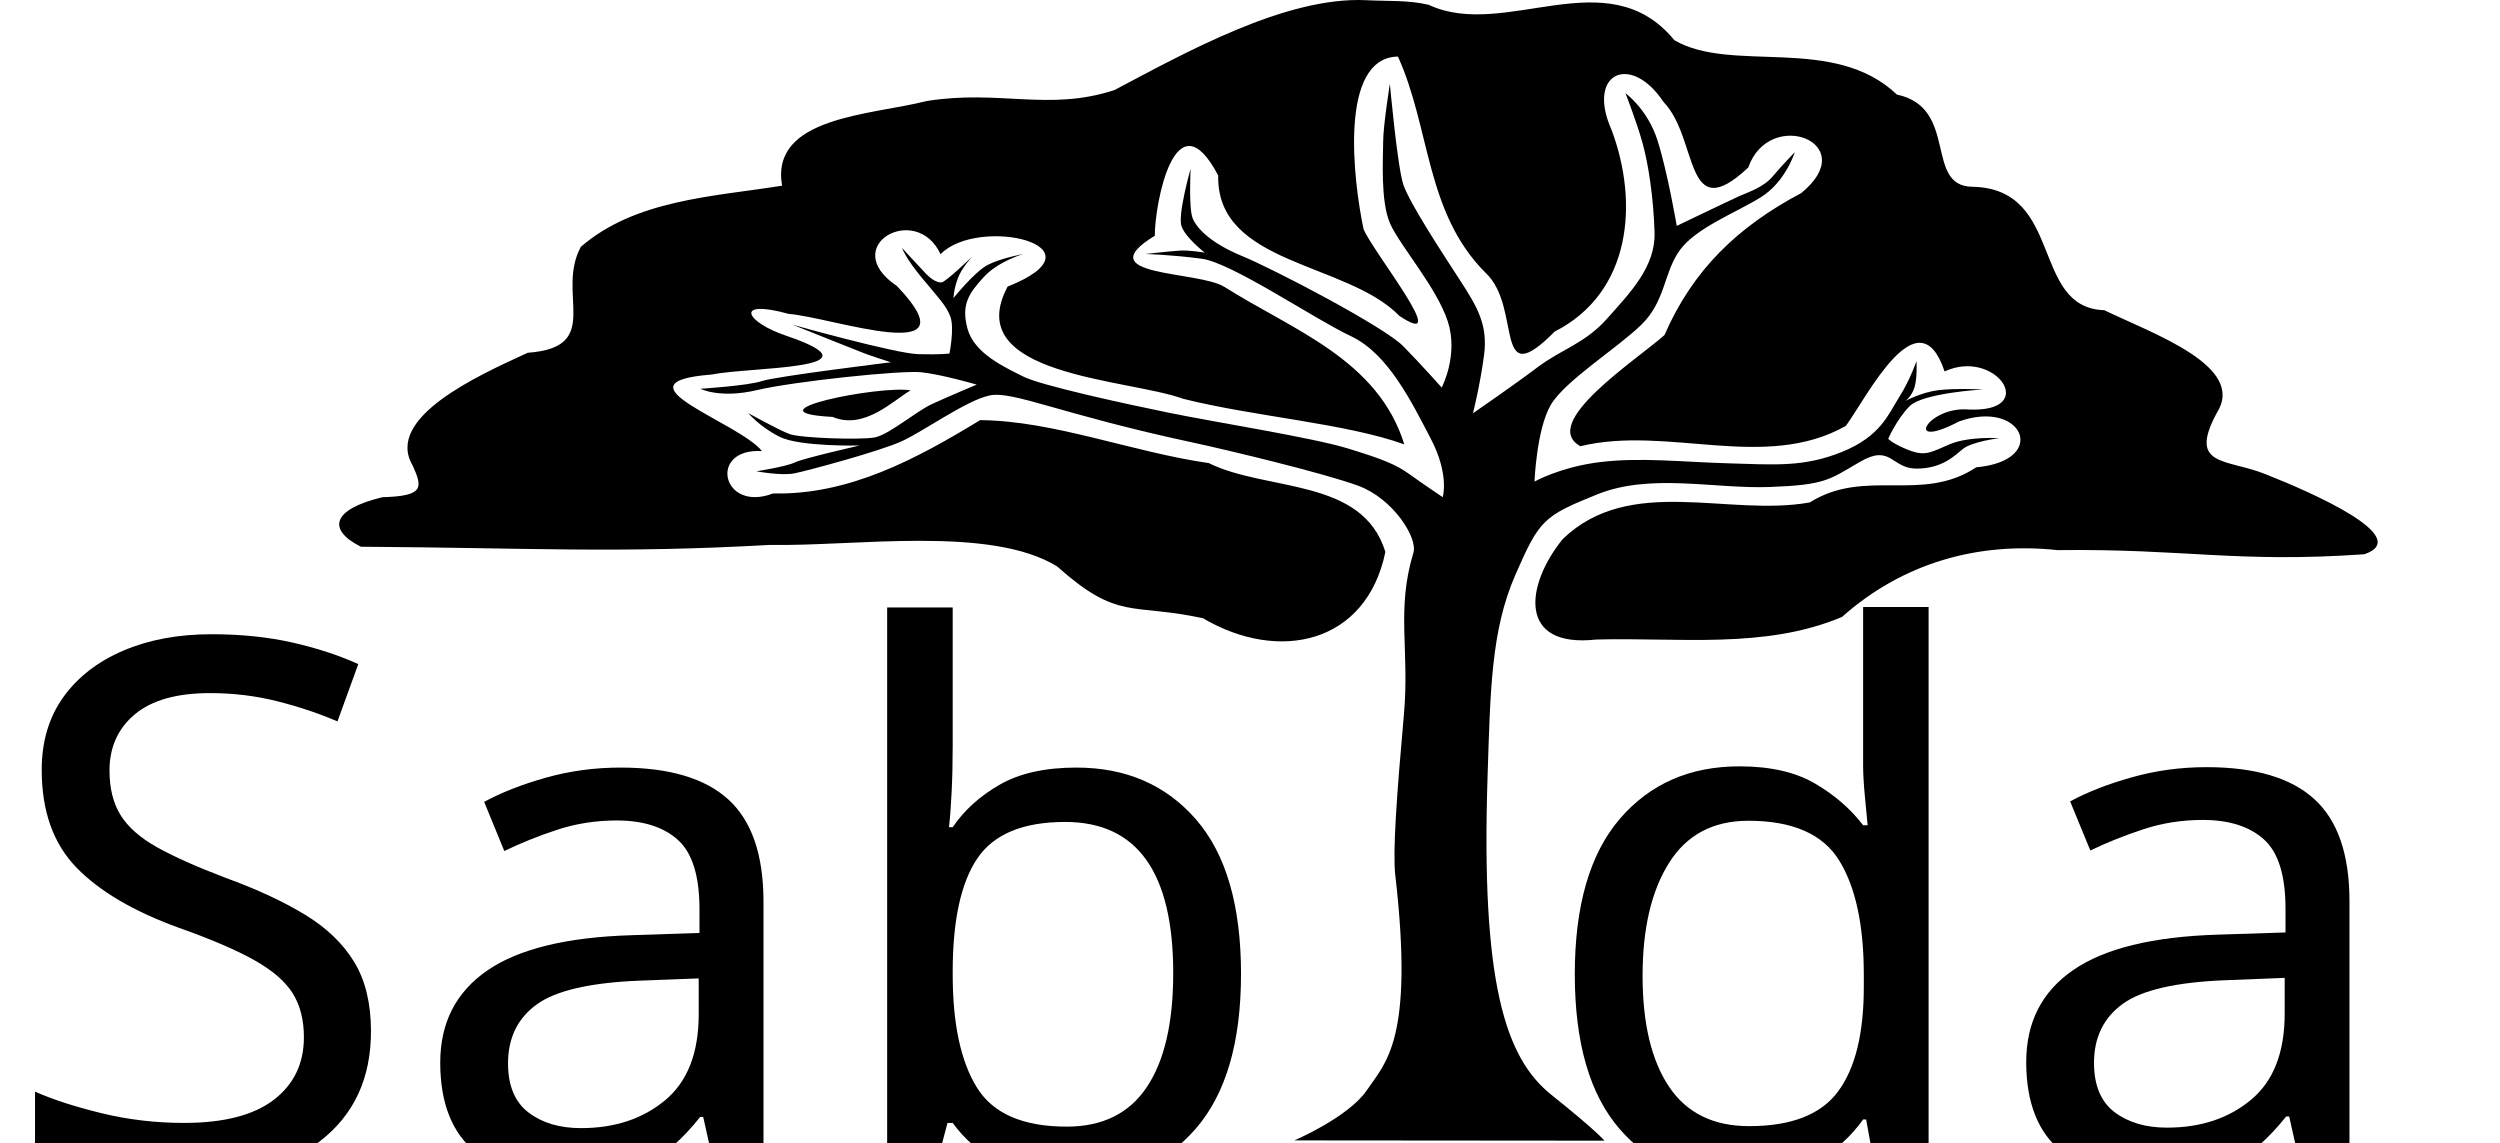
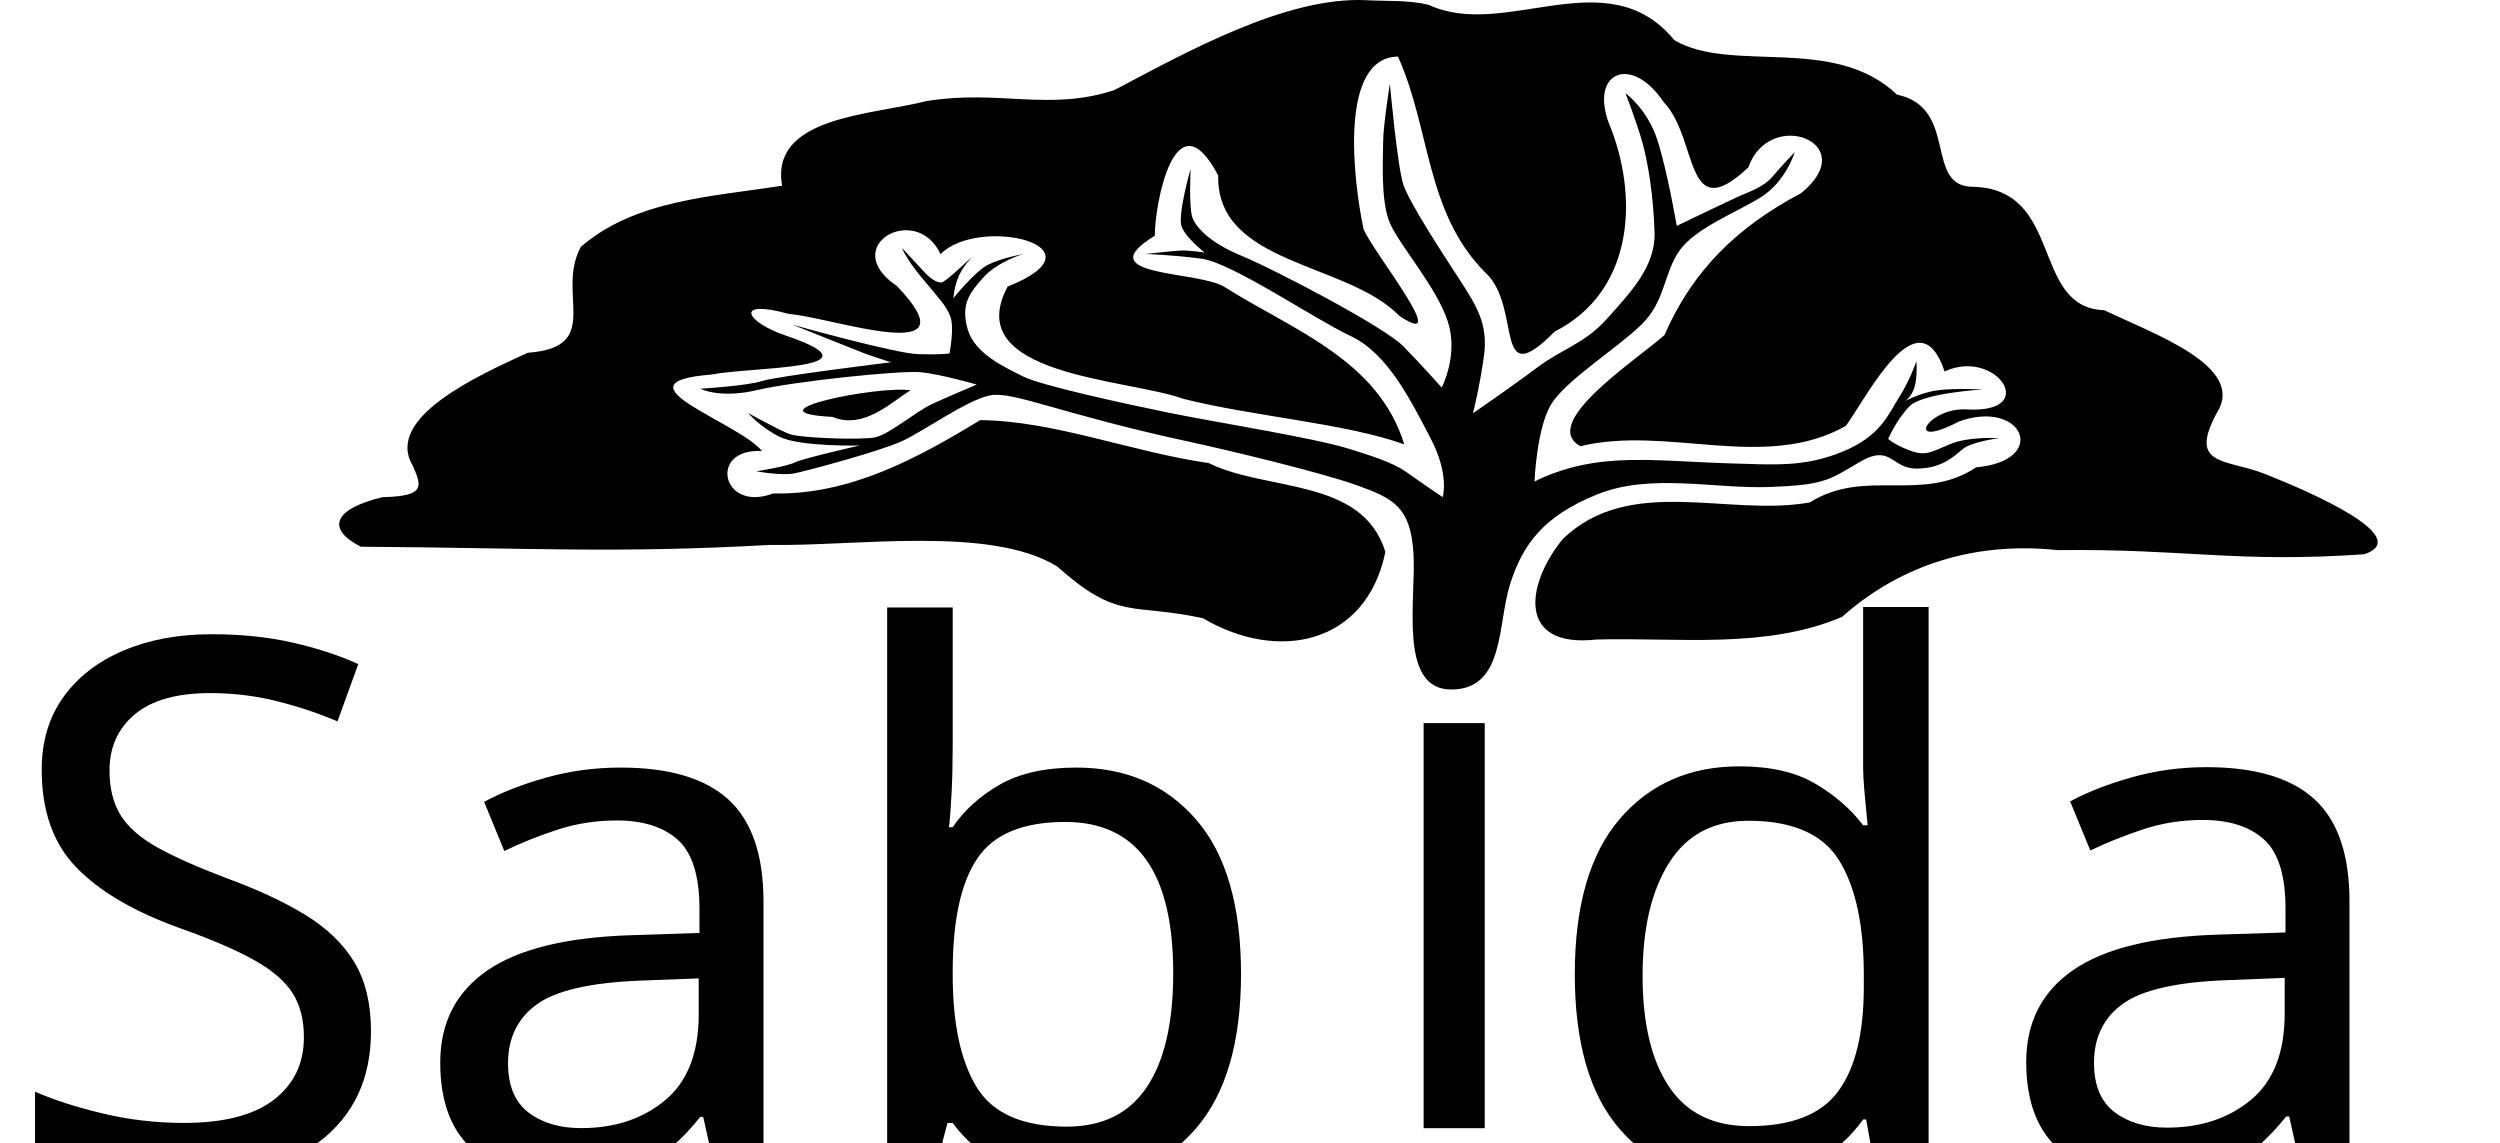
<svg xmlns="http://www.w3.org/2000/svg" width="286.399" height="130.859" viewBox="0 0 286.399 130.859" version="1.1" id="svg1" xml:space="preserve">
  <defs id="defs1" />
+   <g id="layer4" style="display:inline" transform="matrix(0.4014936,0,0,0.4014936,218.868,-42.80356)">
+     <path id="path7" style="display:inline;fill:#000000;fill-opacity:1" d="m -155.312,106.663 c -23.006,-1.085 -51.616,14.988 -71.846,25.652 -18.706,6.145 -32.912,-0.217 -53.587,3.129 -15.776,4.043 -44.681,4.368 -41.236,24.149 -19.519,3.124 -41.819,3.942 -57.408,17.436 -7.289,13.358 6.633,28.66 -15.164,30.239 -14.053,6.436 -40.941,18.517 -32.82,32.194 2.74,6.173 3.446,8.711 -8.647,9.015 -14.523,3.517 -15.74,9.291 -6.145,14.133 48.957,0.325 72.545,1.951 116.83,-0.52 23.992,0.463 62.709,-5.61 81.811,6.125 17.569,15.65 21.086,10.368 41.627,14.792 21.626,12.752 46.627,7.377 52.059,-18.907 -6.512,-21.295 -33.802,-17.152 -50.394,-25.356 -21.753,-3.098 -44.265,-12.104 -65.246,-12.252 -17.912,10.912 -37.321,21.433 -59.075,20.914 -14.625,5.607 -18.654,-13.04 -3.146,-12.078 -6.892,-8.444 -43.097,-19.595 -14.476,-21.836 11.153,-2.266 49.821,-1.337 21.624,-10.998 -11.792,-3.894 -15.499,-10.724 0.492,-6.312 12.307,0.948 53.45,15.635 30.811,-7.99 -16.89,-11.366 5.569,-24.011 12.481,-9.058 10.908,-11.116 48.14,-2.293 19.143,9.252 -13.629,25.537 34.349,26.254 50.107,32.02 20.244,5.09 46.435,6.987 63.076,13.002 -7.521,-24.293 -31.875,-32.626 -51.305,-44.926 -7.486,-4.695 -39.22,-2.803 -19.885,-14.604 -0.027,-9.076 5.86,-40.457 18.092,-17.19 -0.546,25.556 36.659,24.601 51.709,40.064 15.507,10.341 -7.534,-18.21 -10.232,-24.749 -2.938,-13.873 -7.149,-48.961 9.81,-49.253 9.3,20.516 7.84,44.525 24.959,61.662 10.682,9.846 1.925,34.81 19.774,16.8 21.88,-11.124 24.021,-36.746 16.214,-57.55 -7.266,-16.289 5.505,-22.016 14.84,-7.948 10.097,10.444 5.756,35.923 24.172,18.691 6.011,-17.309 32.716,-7.03 15.099,7.304 -18.058,9.568 -30.911,21.872 -39.006,40.503 -8.082,7.18 -35.848,25.154 -23.995,31.719 24.835,-6.028 52.635,7.275 75.749,-5.803 6.132,-8.416 20.736,-37.792 28.17,-15.528 14.537,-6.792 27.436,11.878 6.639,10.852 -11.472,-0.89 -18.686,11.908 -2.566,3.433 18.249,-6.573 25.946,11.165 4.956,13.067 -15.58,10.315 -31.639,0.065 -47.498,10.019 -23.308,4.204 -51.203,-8.054 -70.449,10.41 -10.634,13.012 -13.08,31.213 9.499,28.712 23.298,-0.652 48.227,2.837 70.151,-6.457 17.241,-15.326 38.677,-21.499 61.493,-19.056 36.617,-0.445 51.015,3.712 87.536,1.181 14.137,-4.799 -14.68,-17.516 -28.169,-22.841 -11.095,-4.487 -22.264,-2.004 -13.929,-17.48 8.532,-13.301 -17.939,-22.494 -32.1,-29.32 -21.157,-0.696 -11.327,-34.749 -37.692,-35.22 -13.742,-0.203 -3.784,-22.56 -21.472,-26.304 -18.045,-17.171 -47.054,-5.918 -63.5,-15.512 -19.137,-23.337 -48.289,0.093 -70.093,-10.096 -5.836,-1.405 -11.892,-0.991 -17.839,-1.323 z m -129.986,111.329 c -8.704,-1.515 -47.557,6.243 -22.277,7.58 9.093,3.831 17.39,-4.803 22.277,-7.58 z" />
+     <path style="fill:#000000;fill-opacity:1;stroke:none;stroke-width:0.921;stroke-opacity:1" d="m -131.039,303.352 c -15.307,0.03 -9.933,-26.003 -10.795,-39.062 -0.862,-13.059 -5.757,-15.441 -15.832,-19.109 -10.075,-3.667 -37.398,-10.215 -47.354,-12.353 -37.53,-8.058 -51.063,-14.742 -57.684,-13.391 -6.621,1.351 -18.788,10.174 -25.121,13.07 -6.333,2.895 -26.818,8.382 -30.56,9.154 -3.742,0.772 -10.939,-0.579 -10.939,-0.579 0,0 8.636,-1.351 10.939,-2.509 2.303,-1.158 18.541,-4.84 18.541,-4.84 0,0 -17.101,0.401 -22.858,-2.494 -5.757,-2.895 -8.924,-6.756 -8.924,-6.756 0,0 8.636,4.825 11.802,5.984 3.166,1.158 20.268,1.722 24.298,0.95 4.03,-0.772 11.732,-7.402 16.338,-9.525 4.606,-2.123 12.743,-5.542 12.743,-5.542 0,0 -10.152,-2.951 -15.91,-3.53 -5.757,-0.579 -36.11,2.587 -46.761,5.097 -10.651,2.509 -16.164,-0.382 -16.164,-0.382 0,0 13.503,-0.843 17.533,-2.194 4.03,-1.351 36.833,-5.36 36.833,-5.36 0,0 -5.469,-1.737 -7.484,-2.509 -2.015,-0.772 -20.633,-8.222 -20.633,-8.222 0,0 29.269,8.222 35.889,8.415 6.621,0.193 8.924,-0.193 8.924,-0.193 0,0 1.439,-7.142 0.288,-10.423 -1.151,-3.281 -3.742,-5.791 -8.348,-11.388 -4.606,-5.598 -5.469,-8.3 -5.469,-8.3 0,0 4.606,5.018 6.621,7.142 2.015,2.123 3.454,2.702 4.606,2.702 1.151,0 8.924,-7.528 8.924,-7.528 0,0 -3.166,3.281 -4.318,6.563 -1.151,3.281 -1.151,5.404 -1.151,5.404 0,0 6.045,-7.528 9.787,-9.458 3.742,-1.93 10.075,-3.088 10.075,-3.088 0,0 -7.197,2.123 -11.227,6.563 -4.03,4.439 -6.621,7.721 -4.606,14.862 2.015,7.142 10.939,11.002 15.832,13.511 4.894,2.509 28.604,7.698 41.845,10.4 13.242,2.702 40.74,7.044 50.815,10.133 10.075,3.088 13.817,4.632 17.559,7.335 3.742,2.702 9.499,6.563 9.499,6.563 0,0 2.015,-6.37 -3.454,-16.793 -5.469,-10.423 -12.09,-24.127 -22.741,-29.146 -10.651,-5.018 -33.93,-20.932 -42.566,-22.09 -8.636,-1.158 -16.12,-1.351 -16.12,-1.351 0,0 6.909,-0.772 9.787,-0.965 2.879,-0.193 7.197,0.579 7.197,0.579 0,0 -5.469,-4.246 -6.621,-7.528 -1.151,-3.281 2.591,-16.407 2.591,-16.407 0,0 -0.576,11.195 0.576,14.09 1.151,2.895 5.181,7.142 14.105,10.809 8.924,3.667 40.551,20.16 46.021,25.758 5.469,5.598 10.939,11.774 10.939,11.774 0,0 4.894,-9.265 1.727,-18.916 -3.166,-9.651 -13.529,-21.425 -16.408,-27.795 -2.879,-6.37 -2.015,-19.109 -2.015,-23.548 0,-4.439 1.912,-16.428 1.912,-16.428 0,0 2.118,23.57 3.845,28.781 1.727,5.211 11.227,19.688 16.12,27.216 4.894,7.528 8.06,12.739 6.909,21.425 -1.151,8.686 -3.166,16.6 -3.166,16.6 0,0 11.514,-7.914 18.423,-13.125 6.909,-5.211 13.529,-6.756 19.862,-13.897 6.333,-7.142 13.817,-14.669 13.529,-24.513 -0.288,-9.844 -1.727,-19.495 -3.454,-25.671 -1.727,-6.177 -4.849,-14.112 -4.849,-14.112 0,0 6.289,4.461 9.167,13.533 2.879,9.072 5.469,24.32 5.469,24.32 0,0 15.257,-7.335 17.847,-8.493 2.591,-1.158 6.909,-2.509 9.499,-5.598 2.591,-3.088 6.333,-6.949 6.333,-6.949 0,0 -2.591,8.493 -9.787,12.932 -7.197,4.439 -18.423,8.686 -23.029,15.055 -4.606,6.37 -4.03,14.476 -10.939,21.232 -6.909,6.756 -21.877,16.02 -25.907,22.969 -4.03,6.949 -4.606,21.811 -4.606,21.811 0,0 7.484,-4.246 18.999,-5.598 11.514,-1.351 23.029,0 36.27,0.386 13.242,0.386 21.59,1.158 32.528,-3.281 10.939,-4.439 13.131,-10.653 16.298,-15.671 3.166,-5.018 4.894,-10.23 4.894,-10.23 0,0 0.288,4.825 -0.576,7.528 -0.864,2.702 -2.591,3.86 -2.591,3.86 0,0 4.606,-2.509 9.499,-3.088 4.894,-0.579 12.666,-0.193 12.666,-0.193 0,0 -17.272,0.965 -21.014,4.825 -3.742,3.86 -6.045,9.265 -6.045,9.265 0,0 1.439,1.544 6.045,3.281 4.606,1.737 6.045,0.579 11.514,-1.737 5.469,-2.316 14.105,-1.737 14.105,-1.737 0,0 -7.772,0.965 -10.363,3.088 -2.591,2.123 -6.045,5.598 -13.242,5.598 -7.197,0 -7.197,-7.142 -16.12,-1.93 -8.924,5.211 -9.965,6.599 -25.797,7.178 -15.832,0.579 -33.968,-4.053 -49.224,2.123 -15.257,6.177 -21.213,14.211 -24.836,25.671 -3.623,11.46 -1.452,29.961 -16.759,29.991 z" id="path4" />
+     <rect style="fill:#000000;fill-opacity:1;stroke-width:2.493" id="rect2" width="17.433" height="115.582" x="-138.926" y="312.939" />
+   </g>
  <g id="g8" style="display:inline" transform="translate(-108.1269,-189.3727)">
    <text xml:space="preserve" style="font-style:normal;font-variant:normal;font-weight:normal;font-stretch:normal;font-size:212.54px;font-family:'Heiti SC';-inkscape-font-specification:'Heiti SC, Normal';font-variant-ligatures:normal;font-variant-caps:normal;font-variant-numeric:normal;font-variant-east-asian:normal;display:inline;fill:#000000;fill-opacity:1;stroke:none;stroke-width:2.491;stroke-opacity:1" x="-545.985" y="441.467" id="text8" transform="matrix(0.4014936,0,0,0.4014936,326.9949,146.5692)">
      <tspan id="tspan8" style="font-style:normal;font-variant:normal;font-weight:normal;font-stretch:normal;font-size:212.54px;font-family:'Heiti SC';-inkscape-font-specification:'Heiti SC, Normal';font-variant-ligatures:normal;font-variant-caps:normal;font-variant-numeric:normal;font-variant-east-asian:normal;fill:#000000;fill-opacity:1;stroke-width:2.491" x="-545.985" y="441.467">Sab</tspan>
    </text>
    <text xml:space="preserve" style="font-style:normal;font-variant:normal;font-weight:normal;font-stretch:normal;font-size:85.333px;font-family:'Heiti SC';-inkscape-font-specification:'Heiti SC, Normal';font-variant-ligatures:normal;font-variant-caps:normal;font-variant-numeric:normal;font-variant-east-asian:normal;fill:#000000;fill-opacity:1;stroke:none;stroke-opacity:1" x="283.848" y="323.76" id="text9">
      <tspan id="tspan9" x="283.848" y="323.76">da</tspan>
    </text>
  </g>
-   <g id="layer4" style="display:inline" transform="matrix(0.4014936,0,0,0.4014936,218.868,-42.80356)">
-     <path id="path7" style="display:inline;fill:#000000;fill-opacity:1" d="m -155.312,106.663 c -23.006,-1.085 -51.616,14.988 -71.846,25.652 -18.706,6.145 -32.912,-0.217 -53.587,3.129 -15.776,4.043 -44.681,4.368 -41.236,24.149 -19.519,3.124 -41.819,3.942 -57.408,17.436 -7.289,13.358 6.633,28.66 -15.164,30.239 -14.053,6.436 -40.941,18.517 -32.82,32.194 2.74,6.173 3.446,8.711 -8.647,9.015 -14.523,3.517 -15.74,9.291 -6.145,14.133 48.957,0.325 72.545,1.951 116.83,-0.52 23.992,0.463 62.709,-5.61 81.811,6.125 17.569,15.65 21.086,10.368 41.627,14.792 21.626,12.752 46.627,7.377 52.059,-18.907 -6.512,-21.295 -33.802,-17.152 -50.394,-25.356 -21.753,-3.098 -44.265,-12.104 -65.246,-12.252 -17.912,10.912 -37.321,21.433 -59.075,20.914 -14.625,5.607 -18.654,-13.04 -3.146,-12.078 -6.892,-8.444 -43.097,-19.595 -14.476,-21.836 11.153,-2.266 49.821,-1.337 21.624,-10.998 -11.792,-3.894 -15.499,-10.724 0.492,-6.312 12.307,0.948 53.45,15.635 30.811,-7.99 -16.89,-11.366 5.569,-24.011 12.481,-9.058 10.908,-11.116 48.14,-2.293 19.143,9.252 -13.629,25.537 34.349,26.254 50.107,32.02 20.244,5.09 46.435,6.987 63.076,13.002 -7.521,-24.293 -31.875,-32.626 -51.305,-44.926 -7.486,-4.695 -39.22,-2.803 -19.885,-14.604 -0.027,-9.076 5.86,-40.457 18.092,-17.19 -0.546,25.556 36.659,24.601 51.709,40.064 15.507,10.341 -7.534,-18.21 -10.232,-24.749 -2.938,-13.873 -7.149,-48.961 9.81,-49.253 9.3,20.516 7.84,44.525 24.959,61.662 10.682,9.846 1.925,34.81 19.774,16.8 21.88,-11.124 24.021,-36.746 16.214,-57.55 -7.266,-16.289 5.505,-22.016 14.84,-7.948 10.097,10.444 5.756,35.923 24.172,18.691 6.011,-17.309 32.716,-7.03 15.099,7.304 -18.058,9.568 -30.911,21.872 -39.006,40.503 -8.082,7.18 -35.848,25.154 -23.995,31.719 24.835,-6.028 52.635,7.275 75.749,-5.803 6.132,-8.416 20.736,-37.792 28.17,-15.528 14.537,-6.792 27.436,11.878 6.639,10.852 -11.472,-0.89 -18.686,11.908 -2.566,3.433 18.249,-6.573 25.946,11.165 4.956,13.067 -15.58,10.315 -31.639,0.065 -47.498,10.019 -23.308,4.204 -51.203,-8.054 -70.449,10.41 -10.634,13.012 -13.08,31.213 9.499,28.712 23.298,-0.652 48.227,2.837 70.151,-6.457 17.241,-15.326 38.677,-21.499 61.493,-19.056 36.617,-0.445 51.015,3.712 87.536,1.181 14.137,-4.799 -14.68,-17.516 -28.169,-22.841 -11.095,-4.487 -22.264,-2.004 -13.929,-17.48 8.532,-13.301 -17.939,-22.494 -32.1,-29.32 -21.157,-0.696 -11.327,-34.749 -37.692,-35.22 -13.742,-0.203 -3.784,-22.56 -21.472,-26.304 -18.045,-17.171 -47.054,-5.918 -63.5,-15.512 -19.137,-23.337 -48.289,0.093 -70.093,-10.096 -5.836,-1.405 -11.892,-0.991 -17.839,-1.323 z m -129.986,111.329 c -8.704,-1.515 -47.557,6.243 -22.277,7.58 9.093,3.831 17.39,-4.803 22.277,-7.58 z" />
-     <path style="fill:#000000;fill-opacity:1;stroke:none;stroke-width:0.921;stroke-opacity:1" d="m -175.817,432.007 c 0,0 15.532,-6.629 20.751,-14.405 5.219,-7.776 13.497,-14.151 8.053,-61.27 -0.762,-6.596 0.407,-22.847 2.466,-45.887 1.648,-18.441 -2.265,-29.781 2.713,-46.155 1.266,-4.162 -5.757,-15.441 -15.832,-19.109 -10.075,-3.667 -37.398,-10.215 -47.354,-12.353 -37.53,-8.058 -51.063,-14.742 -57.684,-13.391 -6.621,1.351 -18.788,10.174 -25.121,13.07 -6.333,2.895 -26.818,8.382 -30.56,9.154 -3.742,0.772 -10.939,-0.579 -10.939,-0.579 0,0 8.636,-1.351 10.939,-2.509 2.303,-1.158 18.541,-4.84 18.541,-4.84 0,0 -17.101,0.401 -22.858,-2.494 -5.757,-2.895 -8.924,-6.756 -8.924,-6.756 0,0 8.636,4.825 11.802,5.984 3.166,1.158 20.268,1.722 24.298,0.95 4.03,-0.772 11.732,-7.402 16.338,-9.525 4.606,-2.123 12.743,-5.542 12.743,-5.542 0,0 -10.152,-2.951 -15.91,-3.53 -5.757,-0.579 -36.11,2.587 -46.761,5.097 -10.651,2.509 -16.164,-0.382 -16.164,-0.382 0,0 13.503,-0.843 17.533,-2.194 4.03,-1.351 36.833,-5.36 36.833,-5.36 0,0 -5.469,-1.737 -7.484,-2.509 -2.015,-0.772 -20.633,-8.222 -20.633,-8.222 0,0 29.269,8.222 35.889,8.415 6.621,0.193 8.924,-0.193 8.924,-0.193 0,0 1.439,-7.142 0.288,-10.423 -1.151,-3.281 -3.742,-5.791 -8.348,-11.388 -4.606,-5.598 -5.469,-8.3 -5.469,-8.3 0,0 4.606,5.018 6.621,7.142 2.015,2.123 3.454,2.702 4.606,2.702 1.151,0 8.924,-7.528 8.924,-7.528 0,0 -3.166,3.281 -4.318,6.563 -1.151,3.281 -1.151,5.404 -1.151,5.404 0,0 6.045,-7.528 9.787,-9.458 3.742,-1.93 10.075,-3.088 10.075,-3.088 0,0 -7.197,2.123 -11.227,6.563 -4.03,4.439 -6.621,7.721 -4.606,14.862 2.015,7.142 10.939,11.002 15.832,13.511 4.894,2.509 28.604,7.698 41.845,10.4 13.242,2.702 40.74,7.044 50.815,10.133 10.075,3.088 13.817,4.632 17.559,7.335 3.742,2.702 9.499,6.563 9.499,6.563 0,0 2.015,-6.37 -3.454,-16.793 -5.469,-10.423 -12.09,-24.127 -22.741,-29.146 -10.651,-5.018 -33.93,-20.932 -42.566,-22.09 -8.636,-1.158 -16.12,-1.351 -16.12,-1.351 0,0 6.909,-0.772 9.787,-0.965 2.879,-0.193 7.197,0.579 7.197,0.579 0,0 -5.469,-4.246 -6.621,-7.528 -1.151,-3.281 2.591,-16.407 2.591,-16.407 0,0 -0.576,11.195 0.576,14.09 1.151,2.895 5.181,7.142 14.105,10.809 8.924,3.667 40.551,20.16 46.021,25.758 5.469,5.598 10.939,11.774 10.939,11.774 0,0 4.894,-9.265 1.727,-18.916 -3.166,-9.651 -13.529,-21.425 -16.408,-27.795 -2.879,-6.37 -2.015,-19.109 -2.015,-23.548 0,-4.439 1.912,-16.428 1.912,-16.428 0,0 2.118,23.57 3.845,28.781 1.727,5.211 11.227,19.688 16.12,27.216 4.894,7.528 8.06,12.739 6.909,21.425 -1.151,8.686 -3.166,16.6 -3.166,16.6 0,0 11.514,-7.914 18.423,-13.125 6.909,-5.211 13.529,-6.756 19.862,-13.897 6.333,-7.142 13.817,-14.669 13.529,-24.513 -0.288,-9.844 -1.727,-19.495 -3.454,-25.671 -1.727,-6.177 -4.849,-14.112 -4.849,-14.112 0,0 6.289,4.461 9.167,13.533 2.879,9.072 5.469,24.32 5.469,24.32 0,0 15.257,-7.335 17.847,-8.493 2.591,-1.158 6.909,-2.509 9.499,-5.598 2.591,-3.088 6.333,-6.949 6.333,-6.949 0,0 -2.591,8.493 -9.787,12.932 -7.197,4.439 -18.423,8.686 -23.029,15.055 -4.606,6.37 -4.03,14.476 -10.939,21.232 -6.909,6.756 -21.877,16.02 -25.907,22.969 -4.03,6.949 -4.606,21.811 -4.606,21.811 0,0 7.484,-4.246 18.999,-5.598 11.514,-1.351 23.029,0 36.27,0.386 13.242,0.386 21.59,1.158 32.528,-3.281 10.939,-4.439 13.131,-10.653 16.298,-15.671 3.166,-5.018 4.894,-10.23 4.894,-10.23 0,0 0.288,4.825 -0.576,7.528 -0.864,2.702 -2.591,3.86 -2.591,3.86 0,0 4.606,-2.509 9.499,-3.088 4.894,-0.579 12.666,-0.193 12.666,-0.193 0,0 -17.272,0.965 -21.014,4.825 -3.742,3.86 -6.045,9.265 -6.045,9.265 0,0 1.439,1.544 6.045,3.281 4.606,1.737 6.045,0.579 11.514,-1.737 5.469,-2.316 14.105,-1.737 14.105,-1.737 0,0 -7.772,0.965 -10.363,3.088 -2.591,2.123 -6.045,5.598 -13.242,5.598 -7.197,0 -7.197,-7.142 -16.12,-1.93 -8.924,5.211 -9.965,6.599 -25.797,7.178 -15.832,0.579 -33.968,-4.053 -49.224,2.123 -15.257,6.177 -16.408,7.142 -23.317,22.969 -6.909,15.827 -7.123,32.812 -7.923,57.615 -1.893,58.688 5.009,80.167 18.181,90.702 13.172,10.536 15.169,13.107 15.169,13.107 z" id="path4" />
-   </g>
</svg>
